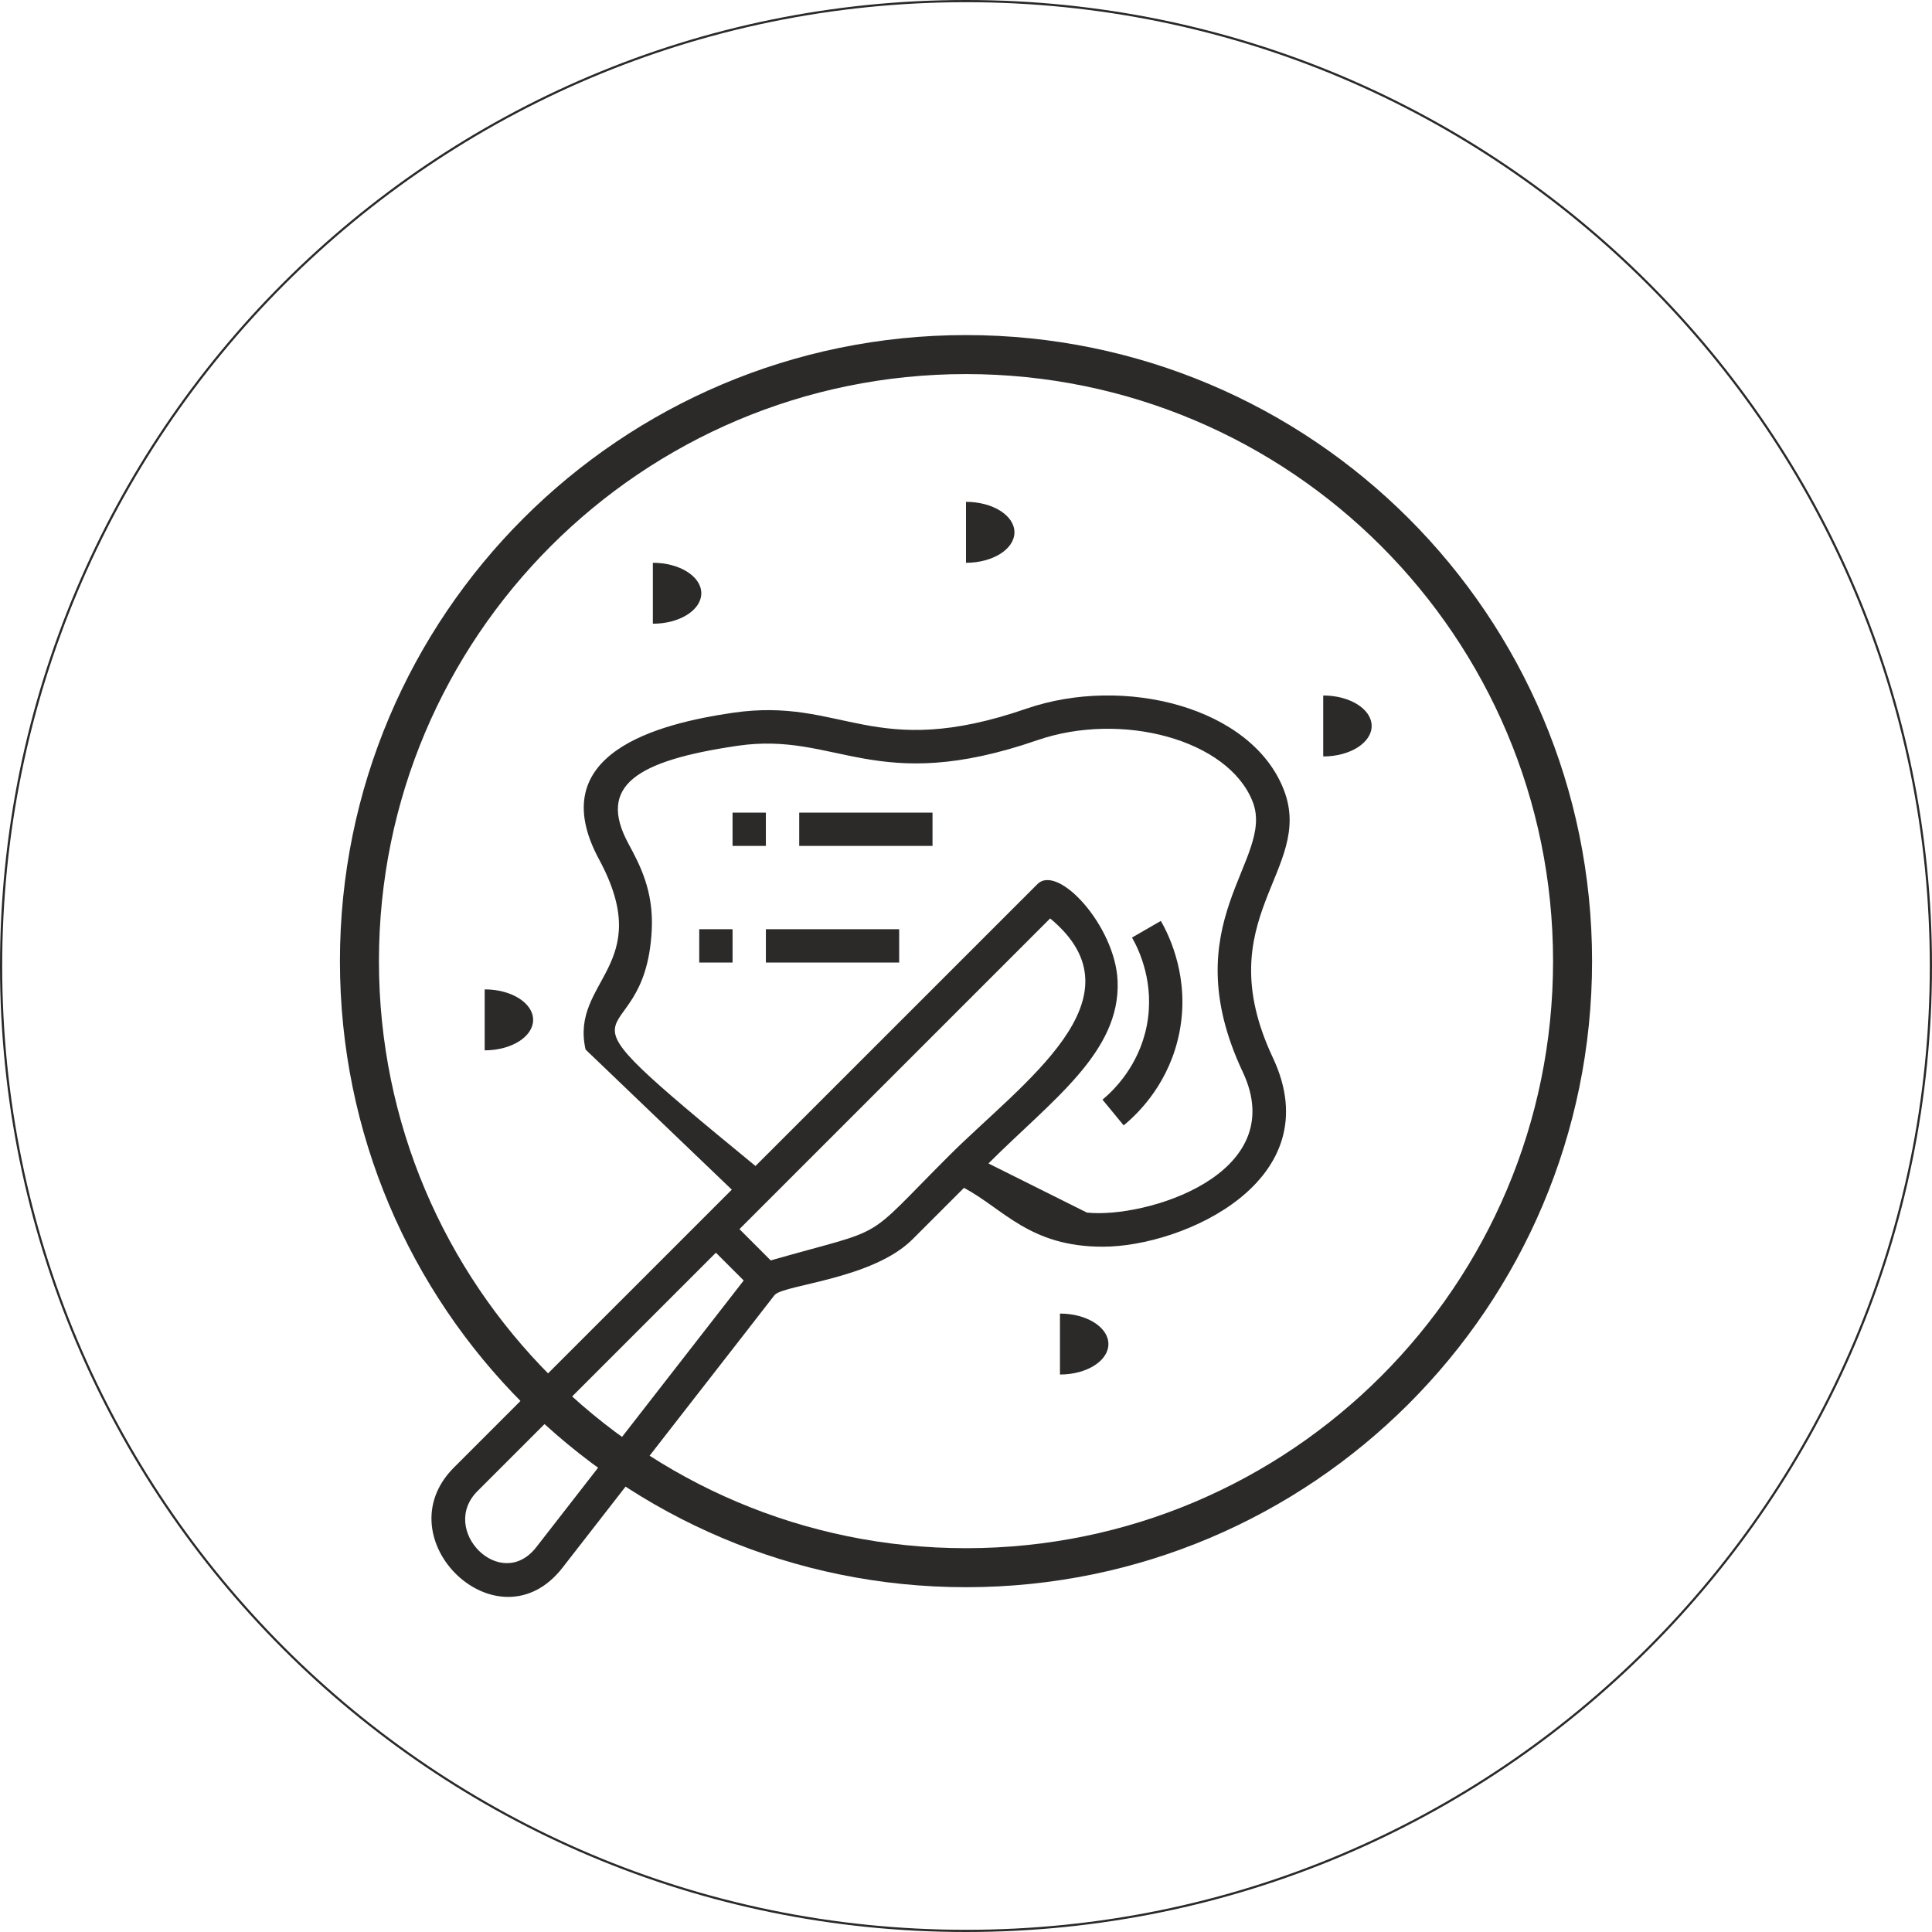
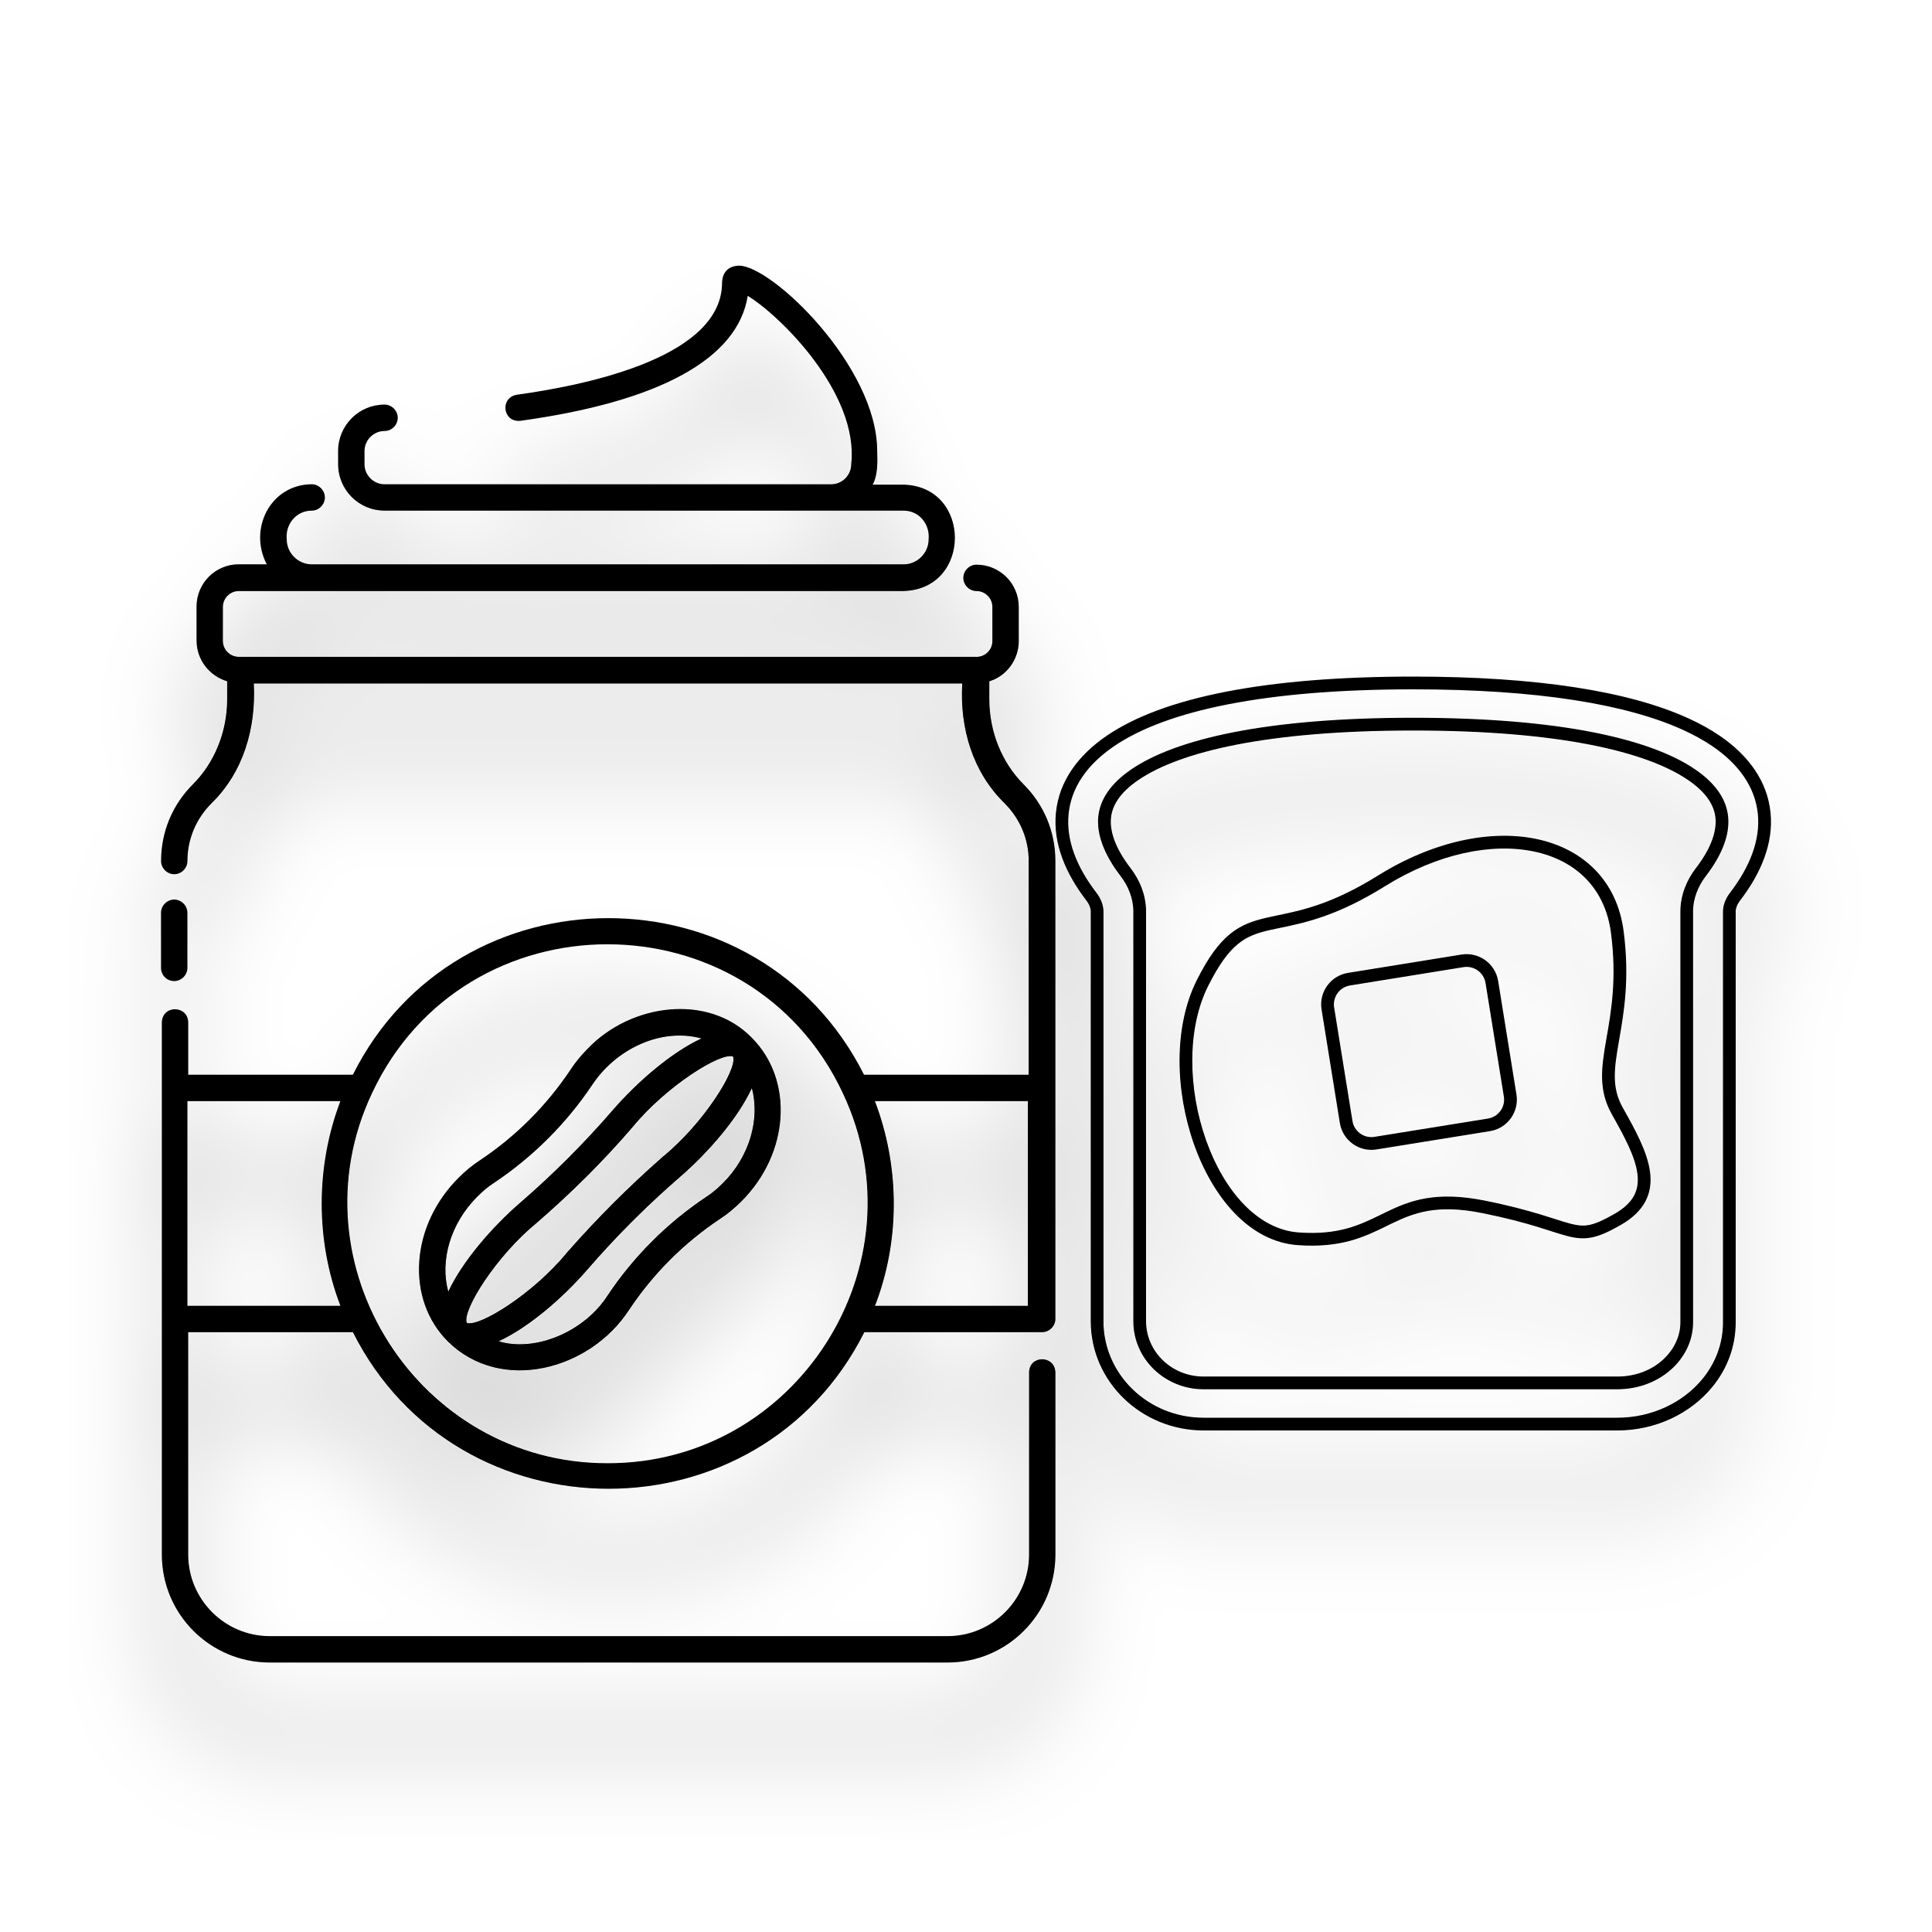
- <svg xmlns="http://www.w3.org/2000/svg" xml:space="preserve" width="175.222mm" height="175.222mm" version="1.1" style="shape-rendering:geometricPrecision; text-rendering:geometricPrecision; image-rendering:optimizeQuality; fill-rule:evenodd; clip-rule:evenodd" viewBox="0 0 1001.54 1001.54">
+ <svg xmlns="http://www.w3.org/2000/svg" width="90" height="90" viewBox="0 0 90 90" fill="none">
+   <g filter="url(#filter0_d_18_62)">
+     <path d="M8.116 45.703C8.45 45.703 8.731 45.422 8.731 45.087V42.52C8.731 42.186 8.45 41.904 8.116 41.904C7.781 41.904 7.5 42.186 7.5 42.52V45.087C7.5 45.422 7.764 45.703 8.116 45.703Z" fill="black" />
+     <path d="M47.459 29.857V28.274C47.459 27.183 46.58 26.304 45.489 26.304C45.155 26.304 44.874 26.585 44.874 26.92C44.874 27.254 45.155 27.535 45.489 27.535C45.894 27.535 46.228 27.869 46.228 28.274V29.857C46.228 30.296 45.858 30.631 45.419 30.595H11.124C10.719 30.595 10.385 30.261 10.385 29.857V28.274C10.385 27.869 10.719 27.535 11.124 27.535H42.095C45.279 27.447 45.279 22.663 42.095 22.576H40.653C40.899 22.136 40.882 21.503 40.864 21.01C40.864 17.071 35.957 12.375 34.427 12.375C33.9 12.393 33.653 12.709 33.636 13.166C33.636 16.561 27.639 17.897 24.068 18.39C23.277 18.531 23.418 19.691 24.244 19.603C30.752 18.706 34.374 16.701 34.832 13.782C36.362 14.714 40.02 18.337 39.651 21.626C39.651 22.136 39.229 22.558 38.719 22.558H17.913C17.403 22.558 16.981 22.136 16.981 21.626V21.01C16.981 20.5 17.403 20.078 17.913 20.078C18.247 20.078 18.529 19.797 18.529 19.463C18.529 19.128 18.247 18.847 17.913 18.847C16.718 18.847 15.75 19.814 15.75 21.01V21.626C15.75 22.822 16.718 23.789 17.913 23.789H38.702H42.096C42.817 23.789 43.327 24.422 43.257 25.126C43.257 25.759 42.729 26.287 42.096 26.287H14.519C13.886 26.287 13.358 25.759 13.358 25.126C13.288 24.422 13.798 23.789 14.519 23.789C14.853 23.789 15.135 23.508 15.135 23.174C15.135 22.839 14.853 22.558 14.519 22.558C12.585 22.576 11.565 24.651 12.426 26.286H11.125C10.034 26.286 9.155 27.166 9.155 28.256V29.839C9.155 30.736 9.753 31.492 10.579 31.738V32.565C10.579 34.078 9.999 35.52 8.979 36.54C8.029 37.49 7.502 38.756 7.502 40.11C7.502 40.444 7.783 40.726 8.117 40.726C8.452 40.726 8.733 40.444 8.733 40.11C8.733 39.09 9.137 38.14 9.859 37.419C11.336 35.977 11.934 33.937 11.828 31.844H44.822C44.699 33.937 45.315 35.977 46.792 37.419C47.513 38.14 47.918 39.09 47.918 40.11V50.065H40.25C35.36 40.339 21.308 40.339 16.437 50.065H8.769V47.62C8.751 46.829 7.573 46.794 7.538 47.62V72.418C7.538 75.197 9.789 77.448 12.568 77.448H44.137C46.916 77.448 49.167 75.197 49.167 72.418V63.923C49.132 63.114 47.953 63.114 47.936 63.923V72.418C47.936 74.511 46.23 76.217 44.137 76.217H12.568C10.475 76.217 8.769 74.511 8.769 72.418V62.059H16.437C21.326 71.785 35.378 71.785 40.267 62.059H48.551C48.885 62.059 49.166 61.778 49.166 61.444V40.111C49.166 38.756 48.639 37.49 47.689 36.54C46.669 35.52 46.089 34.078 46.089 32.566V31.739C46.863 31.51 47.461 30.754 47.461 29.857L47.459 29.857ZM8.732 60.828V51.296H15.855C14.694 54.339 14.694 57.803 15.855 60.828H8.732ZM28.306 68.162C19.512 68.18 13.568 58.894 17.331 50.926C21.658 41.676 34.936 41.676 39.262 50.926C43.026 58.911 37.117 68.179 28.306 68.162ZM40.881 60.512C41.936 57.557 41.884 54.233 40.758 51.296H47.881V60.829H40.758C40.811 60.723 40.846 60.617 40.881 60.512Z" fill="black" />
+     <path d="M35.024 48.341C32.984 46.248 29.379 46.759 27.391 48.834C27.092 49.133 26.811 49.467 26.582 49.819C25.457 51.507 24.032 52.932 22.344 54.057C21.992 54.286 21.658 54.567 21.359 54.866C20.286 55.939 19.635 57.311 19.53 58.736C19.424 60.195 19.899 61.532 20.866 62.499C23.329 64.926 27.479 63.836 29.308 61.022C30.434 59.334 31.858 57.909 33.547 56.783C33.899 56.555 34.233 56.273 34.532 55.974C36.783 53.741 36.994 50.311 35.024 48.341ZM26.407 58.348C24.841 60.265 22.309 61.831 21.746 61.62C21.535 61.039 23.118 58.507 25.017 56.959C26.6 55.587 28.112 54.092 29.484 52.492C31.049 50.592 33.582 49.01 34.145 49.221C34.356 49.801 32.773 52.334 30.874 53.881C29.291 55.271 27.796 56.766 26.407 58.348ZM22.238 55.745C22.485 55.499 22.748 55.271 23.03 55.095C24.841 53.881 26.389 52.334 27.602 50.522C28.693 48.886 30.768 47.866 32.667 48.376C31.296 49.01 29.713 50.364 28.552 51.7C27.215 53.248 25.756 54.708 24.208 56.044C22.907 57.17 21.517 58.788 20.884 60.16C20.497 58.735 20.972 57.012 22.238 55.745ZM33.67 55.112C33.423 55.358 33.16 55.587 32.878 55.763C31.067 56.977 29.519 58.524 28.306 60.336C27.233 62.024 24.947 62.991 23.241 62.481C24.612 61.848 26.195 60.494 27.356 59.157C28.693 57.61 30.152 56.15 31.7 54.813C33.037 53.653 34.391 52.07 35.024 50.698C35.393 52.122 34.936 53.846 33.67 55.112Z" fill="black" />
+     <path fill-rule="evenodd" clip-rule="evenodd" d="M51.566 34.267C54.181 32.488 58.945 31.518 65.833 31.518C71.616 31.518 75.894 32.202 78.662 33.467C78.927 33.589 79.18 33.715 79.417 33.847C79.66 33.983 79.888 34.122 80.101 34.267C81.457 35.188 82.334 36.401 82.479 37.859C82.621 39.282 82.038 40.677 81.064 41.946C80.913 42.143 80.856 42.327 80.856 42.467V61.603C80.856 62.747 80.448 63.781 79.769 64.609C78.747 65.858 77.116 66.637 75.342 66.637H56.068C53.175 66.637 50.81 64.37 50.81 61.548V42.464C50.81 42.327 50.755 42.145 50.602 41.946C49.629 40.677 49.046 39.282 49.188 37.859C49.333 36.401 50.21 35.188 51.566 34.267ZM65.833 32.112C58.963 32.112 54.357 33.089 51.9 34.759C50.645 35.613 49.902 36.683 49.78 37.92C49.66 39.136 50.153 40.382 51.074 41.583C51.289 41.863 51.405 42.169 51.405 42.464V61.548C51.405 64.022 53.485 66.042 56.068 66.042H75.342C76.945 66.042 78.403 65.337 79.308 64.233C79.906 63.502 80.262 62.599 80.262 61.603V42.467C80.262 42.171 80.378 41.863 80.593 41.583C81.514 40.382 82.007 39.135 81.887 37.92C81.764 36.683 81.022 35.613 79.767 34.759C79.569 34.625 79.356 34.493 79.129 34.368C78.905 34.245 78.667 34.124 78.415 34.008C75.764 32.798 71.588 32.112 65.833 32.112ZM57.604 34.689C55.487 35.102 53.996 35.68 53.042 36.328C52.129 36.948 51.808 37.56 51.755 38.102C51.698 38.681 51.916 39.463 52.668 40.441C53.083 40.983 53.389 41.679 53.389 42.464V61.548C53.389 62.961 54.578 64.124 56.068 64.124H75.342C77.067 64.124 78.278 62.899 78.278 61.603V42.467C78.278 41.684 78.583 40.983 78.999 40.441C79.751 39.463 79.969 38.681 79.912 38.102C79.859 37.56 79.538 36.948 78.625 36.328C77.671 35.68 76.18 35.102 74.063 34.689C71.949 34.277 69.229 34.031 65.834 34.031C62.439 34.031 59.718 34.277 57.604 34.689ZM57.49 34.105C59.652 33.683 62.412 33.436 65.833 33.436C69.256 33.436 72.015 33.683 74.176 34.105C76.333 34.526 77.913 35.123 78.96 35.836C79.974 36.526 80.427 37.28 80.504 38.043C80.581 38.826 80.275 39.756 79.471 40.804C79.116 41.264 78.871 41.841 78.871 42.467V61.603C78.871 63.285 77.335 64.718 75.341 64.718H56.067C54.269 64.718 52.794 63.309 52.794 61.548V42.464C52.794 41.837 52.548 41.264 52.195 40.804C51.391 39.756 51.085 38.826 51.161 38.043C51.238 37.28 51.692 36.526 52.706 35.836C53.752 35.123 55.333 34.526 57.489 34.105H57.49ZM71.585 39.085C73.739 39.539 75.329 41.014 75.636 43.383C75.923 45.59 75.649 47.161 75.433 48.409C75.425 48.452 75.418 48.492 75.412 48.533C75.19 49.806 75.072 50.672 75.601 51.609C76.18 52.636 76.74 53.657 76.864 54.58C76.927 55.053 76.882 55.519 76.657 55.952C76.432 56.383 76.048 56.756 75.488 57.073C74.958 57.374 74.551 57.561 74.17 57.641C73.778 57.722 73.434 57.687 73.039 57.587C72.808 57.529 72.542 57.444 72.231 57.345C72.034 57.281 71.82 57.213 71.584 57.141C70.962 56.953 70.155 56.733 69.049 56.511C67.962 56.293 67.163 56.297 66.512 56.411C65.861 56.525 65.343 56.751 64.809 57.008C64.736 57.044 64.661 57.081 64.587 57.117C63.573 57.613 62.476 58.149 60.456 58.004C58.19 57.843 56.488 55.76 55.62 53.305C54.746 50.836 54.658 47.846 55.746 45.67C56.276 44.611 56.763 43.948 57.293 43.514C57.829 43.076 58.382 42.894 58.996 42.752C59.168 42.711 59.347 42.674 59.536 42.635C60.653 42.404 62.066 42.111 64.188 40.789C66.766 39.182 69.448 38.634 71.585 39.085ZM71.462 39.668C69.51 39.256 66.984 39.747 64.502 41.294C62.287 42.674 60.783 42.985 59.657 43.219C59.471 43.257 59.297 43.292 59.129 43.331C58.551 43.465 58.102 43.621 57.669 43.974C57.233 44.332 56.79 44.912 56.278 45.936C55.283 47.926 55.343 50.74 56.182 53.107C57.023 55.49 58.595 57.275 60.498 57.412C62.357 57.544 63.333 57.067 64.328 56.582C64.403 56.544 64.476 56.508 64.551 56.473C65.096 56.209 65.675 55.952 66.409 55.825C67.145 55.696 68.021 55.7 69.165 55.928C70.293 56.154 71.118 56.38 71.756 56.572C72.018 56.652 72.243 56.723 72.441 56.787C72.734 56.881 72.969 56.956 73.183 57.01C73.527 57.096 73.773 57.116 74.048 57.059C74.336 56.998 74.676 56.85 75.194 56.556C75.683 56.279 75.972 55.981 76.128 55.678C76.284 55.377 76.325 55.042 76.274 54.66C76.167 53.872 75.677 52.957 75.081 51.902C74.437 50.757 74.608 49.687 74.824 48.431C74.831 48.392 74.839 48.353 74.845 48.313C75.06 47.075 75.32 45.578 75.045 43.46C74.774 41.367 73.395 40.075 71.462 39.668ZM69.202 45.794C69.123 45.307 68.665 44.975 68.179 45.053L62.889 45.908C62.402 45.986 62.072 46.445 62.15 46.932L63.003 52.22C63.083 52.706 63.54 53.038 64.027 52.959L69.316 52.106C69.803 52.028 70.133 51.569 70.055 51.082L69.202 45.794ZM68.083 44.466C68.895 44.336 69.658 44.887 69.79 45.698L70.643 50.987C70.773 51.798 70.221 52.563 69.411 52.693L64.121 53.546C63.311 53.678 62.547 53.126 62.415 52.314L61.563 47.026C61.432 46.214 61.983 45.451 62.795 45.32L68.083 44.466Z" fill="black" />
+   </g>
  <defs>
-     <style type="text/css">
-    
-     .str0 {stroke:#2B2A29;stroke-width:1.14;stroke-miterlimit:10}
-     .fil2 {fill:none}
-     .fil1 {fill:#2B2A29}
-     .fil0 {fill:#2B2A29;fill-rule:nonzero}
-    
-   </style>
+     <filter id="filter0_d_18_62" x="3.3" y="12.175" width="83.4" height="73.473" filterUnits="userSpaceOnUse" color-interpolation-filters="sRGB">
+       <feFlood flood-opacity="0" result="BackgroundImageFix" />
+       <feColorMatrix in="SourceAlpha" type="matrix" values="0 0 0 0 0 0 0 0 0 0 0 0 0 0 0 0 0 0 127 0" result="hardAlpha" />
+       <feOffset dy="4" />
+       <feGaussianBlur stdDeviation="2.1" />
+       <feComposite in2="hardAlpha" operator="out" />
+       <feColorMatrix type="matrix" values="0 0 0 0 0 0 0 0 0 0 0 0 0 0 0 0 0 0 0.25 0" />
+       <feBlend mode="normal" in2="BackgroundImageFix" result="effect1_dropShadow_18_62" />
+       <feBlend mode="normal" in="SourceGraphic" in2="effect1_dropShadow_18_62" result="shape" />
+     </filter>
  </defs>
-   <g id="Layer_x0020_1">
-     <g id="_2121406866352">
-       <path class="fil0" d="M500.77 173.7c89.63,0 170.78,36.35 229.49,95.06 58.71,58.71 95.06,139.87 95.06,229.49 0,89.63 -36.35,170.78 -95.06,229.49 -58.72,58.73 -139.88,95.06 -229.49,95.06 -89.61,0 -170.77,-36.32 -229.49,-95.06 -58.73,-58.72 -95.06,-139.88 -95.06,-229.49 0,-89.61 36.32,-170.77 95.06,-229.49 58.71,-58.71 139.87,-95.06 229.49,-95.06zm215.19 109.36c-55.07,-55.07 -131.17,-89.14 -215.19,-89.14 -84.02,0 -160.12,34.08 -215.19,89.14 -55.08,55.07 -89.14,131.15 -89.14,215.19 0,84.03 34.07,160.12 89.14,215.19 55.07,55.08 131.15,89.14 215.19,89.14 84.03,0 160.12,-34.07 215.19,-89.14 55.07,-55.07 89.14,-131.17 89.14,-215.19 0,-84.02 -34.08,-160.12 -89.14,-215.19z" />
-       <path class="fil1" d="M379.75 438.52l17.27 0 0 -17.27 -17.27 0 0 17.27zm112.02 160.8c-45.75,45.75 -29.88,36.26 -92.24,54.07l-16.2 -16.22 161.06 -161.06c49.98,41.37 -14.52,85.1 -52.61,123.2zm-112.42 17.4l-36.19 36.2 -3.11 3.1 -13.03 13.04 -7.23 7.21 -12.2 12.2 -72.28 72.29c-36.97,37.01 22.99,94.77 56.32,51.89l68.87 -88.55 2.83 -3.62 11.86 -15.24 10.96 -14.08 2.75 -3.55 12.58 -16.19 0.36 -0.38c6.07,-5.24 50.76,-8.15 71.26,-28.64l26.63 -26.63c20.65,11.06 34.07,30.52 71.97,30.52 41.57,0 118.2,-34.17 88.17,-97.94 -34.25,-72.75 21.84,-97.13 5.67,-138.87 -16.73,-43.19 -83.11,-59.48 -133.43,-42.12 -79.98,27.58 -94.89,-6.24 -152.28,2.15 -38.31,5.61 -99.02,20.9 -69.28,76 29.79,55.18 -15.15,62.64 -6.99,98.57l75.8 72.63zm12.28 -12.28c-119.02,-97.7 -57.32,-51.55 -53.77,-122.3 1.04,-20.5 -6.27,-33.99 -12.11,-44.84 -16.25,-30.03 4.18,-43 56.6,-50.69 51.58,-7.56 71.16,26.18 155.39,-2.89 43.64,-15.06 99.14,-0.38 111.69,32.01 11.6,29.97 -41.79,62.28 -5.18,140 25.16,53.41 -50.94,76.1 -80.82,72.86l-51.02 -25.46c32.75,-32.75 68.62,-57.66 66.94,-94.78 -1.28,-28.3 -30.87,-60.74 -41.55,-50.03l-146.15 146.12zm-20.51 44.95l14.41 14.41 -107.53 138.26c-18.47,23.67 -50.57,-8.99 -30.49,-29.06l123.61 -123.61zm223.33 -117.53c-4.13,20.87 -17.4,33.66 -22.92,38.19l10.97 13.34c8.63,-7.08 23.88,-22.77 28.9,-48.18 5.48,-27.67 -4.91,-49.65 -9.63,-57.81l-14.94 8.63c3.73,6.48 11.96,23.92 7.62,45.84zm-197.42 -32.87l69.1 0 0 -17.28 -69.1 0 0 17.28zm-34.55 0l17.28 0 0 -17.28 -17.28 0 0 17.28zm51.83 -60.47l69.1 0 0 -17.27 -69.1 0 0 17.27z" />
-       <path class="fil1" d="M500.77 260.15c13.87,0 25.11,7.07 25.11,15.8 0,8.72 -11.24,15.8 -25.11,15.8l0 -31.59z" />
-       <path class="fil1" d="M685.95 360.54c13.87,0 25.11,7.07 25.11,15.8 0,8.72 -11.24,15.8 -25.11,15.8l0 -31.59z" />
-       <path class="fil1" d="M549.48 680.95c13.87,0 25.11,7.07 25.11,15.8 0,8.72 -11.24,15.8 -25.11,15.8l0 -31.59z" />
-       <path class="fil1" d="M251.26 512.89c13.87,0 25.11,7.07 25.11,15.8 0,8.72 -11.24,15.8 -25.11,15.8l0 -31.59z" />
-       <path class="fil1" d="M338.44 291.74c13.87,0 25.11,7.07 25.11,15.8 0,8.72 -11.24,15.8 -25.11,15.8l0 -31.59z" />
-     </g>
-     <circle class="fil2 str0" cx="500.77" cy="500.77" r="500.2" />
-   </g>
</svg>
